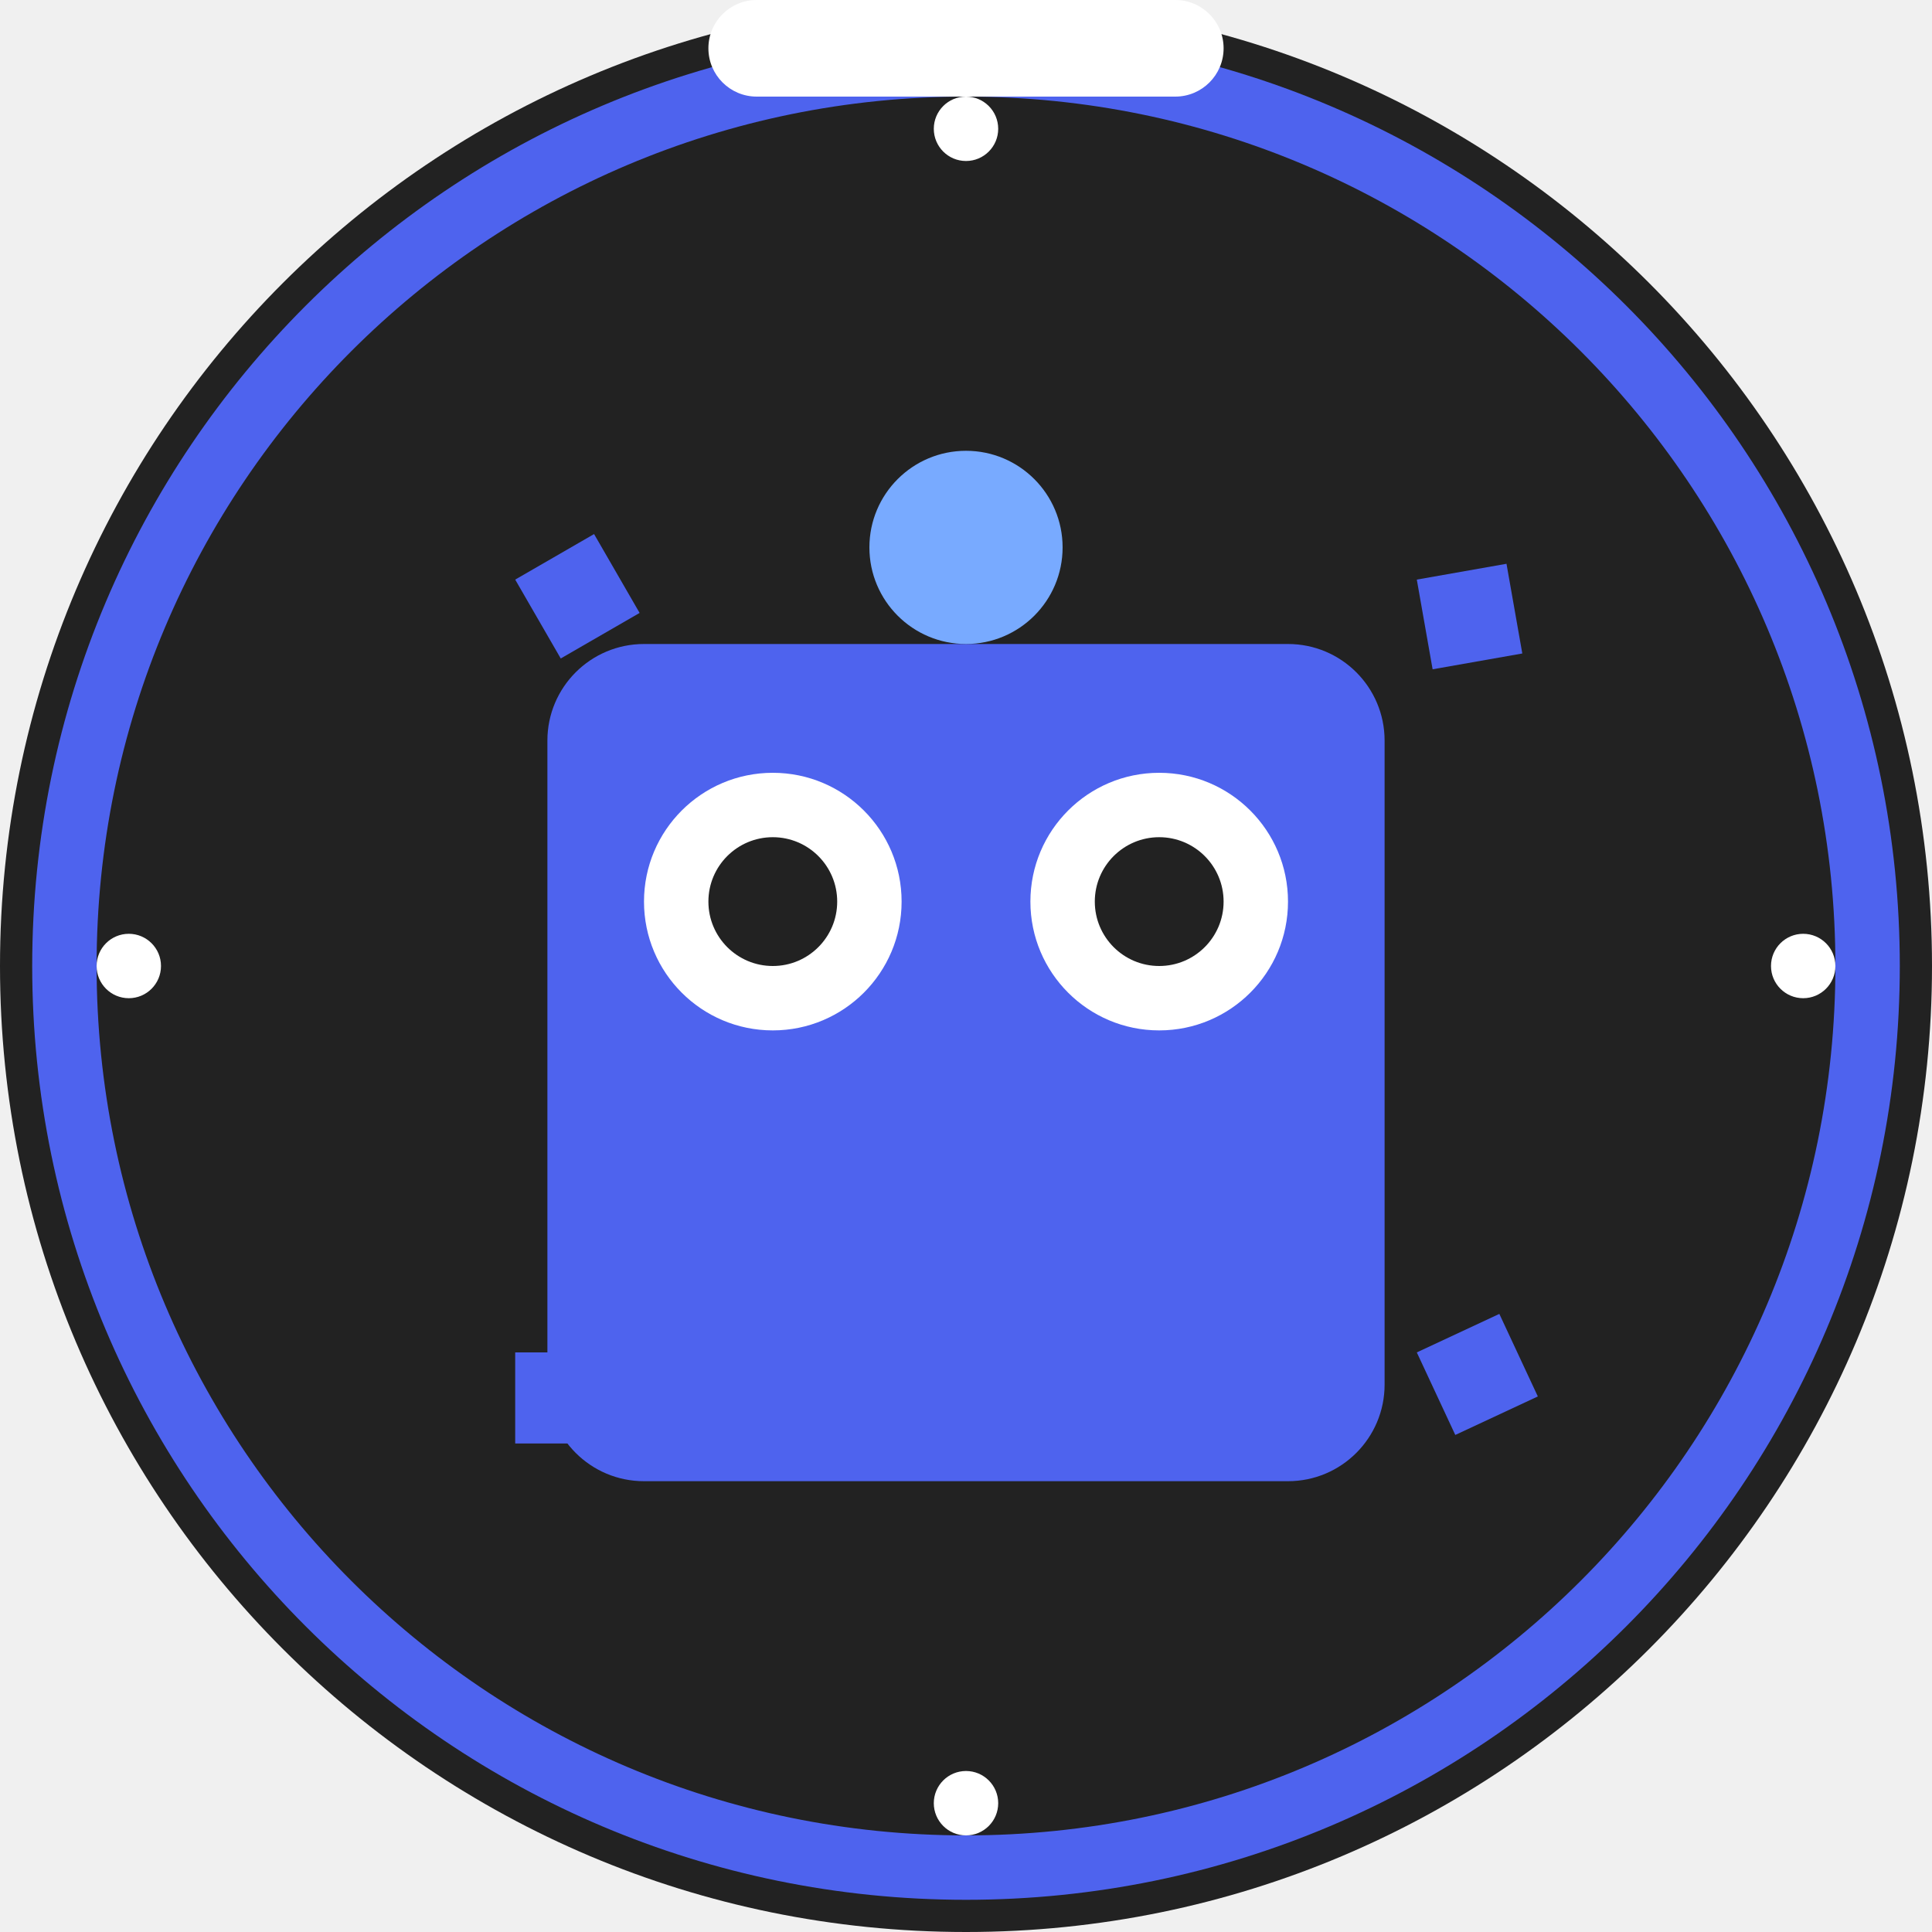
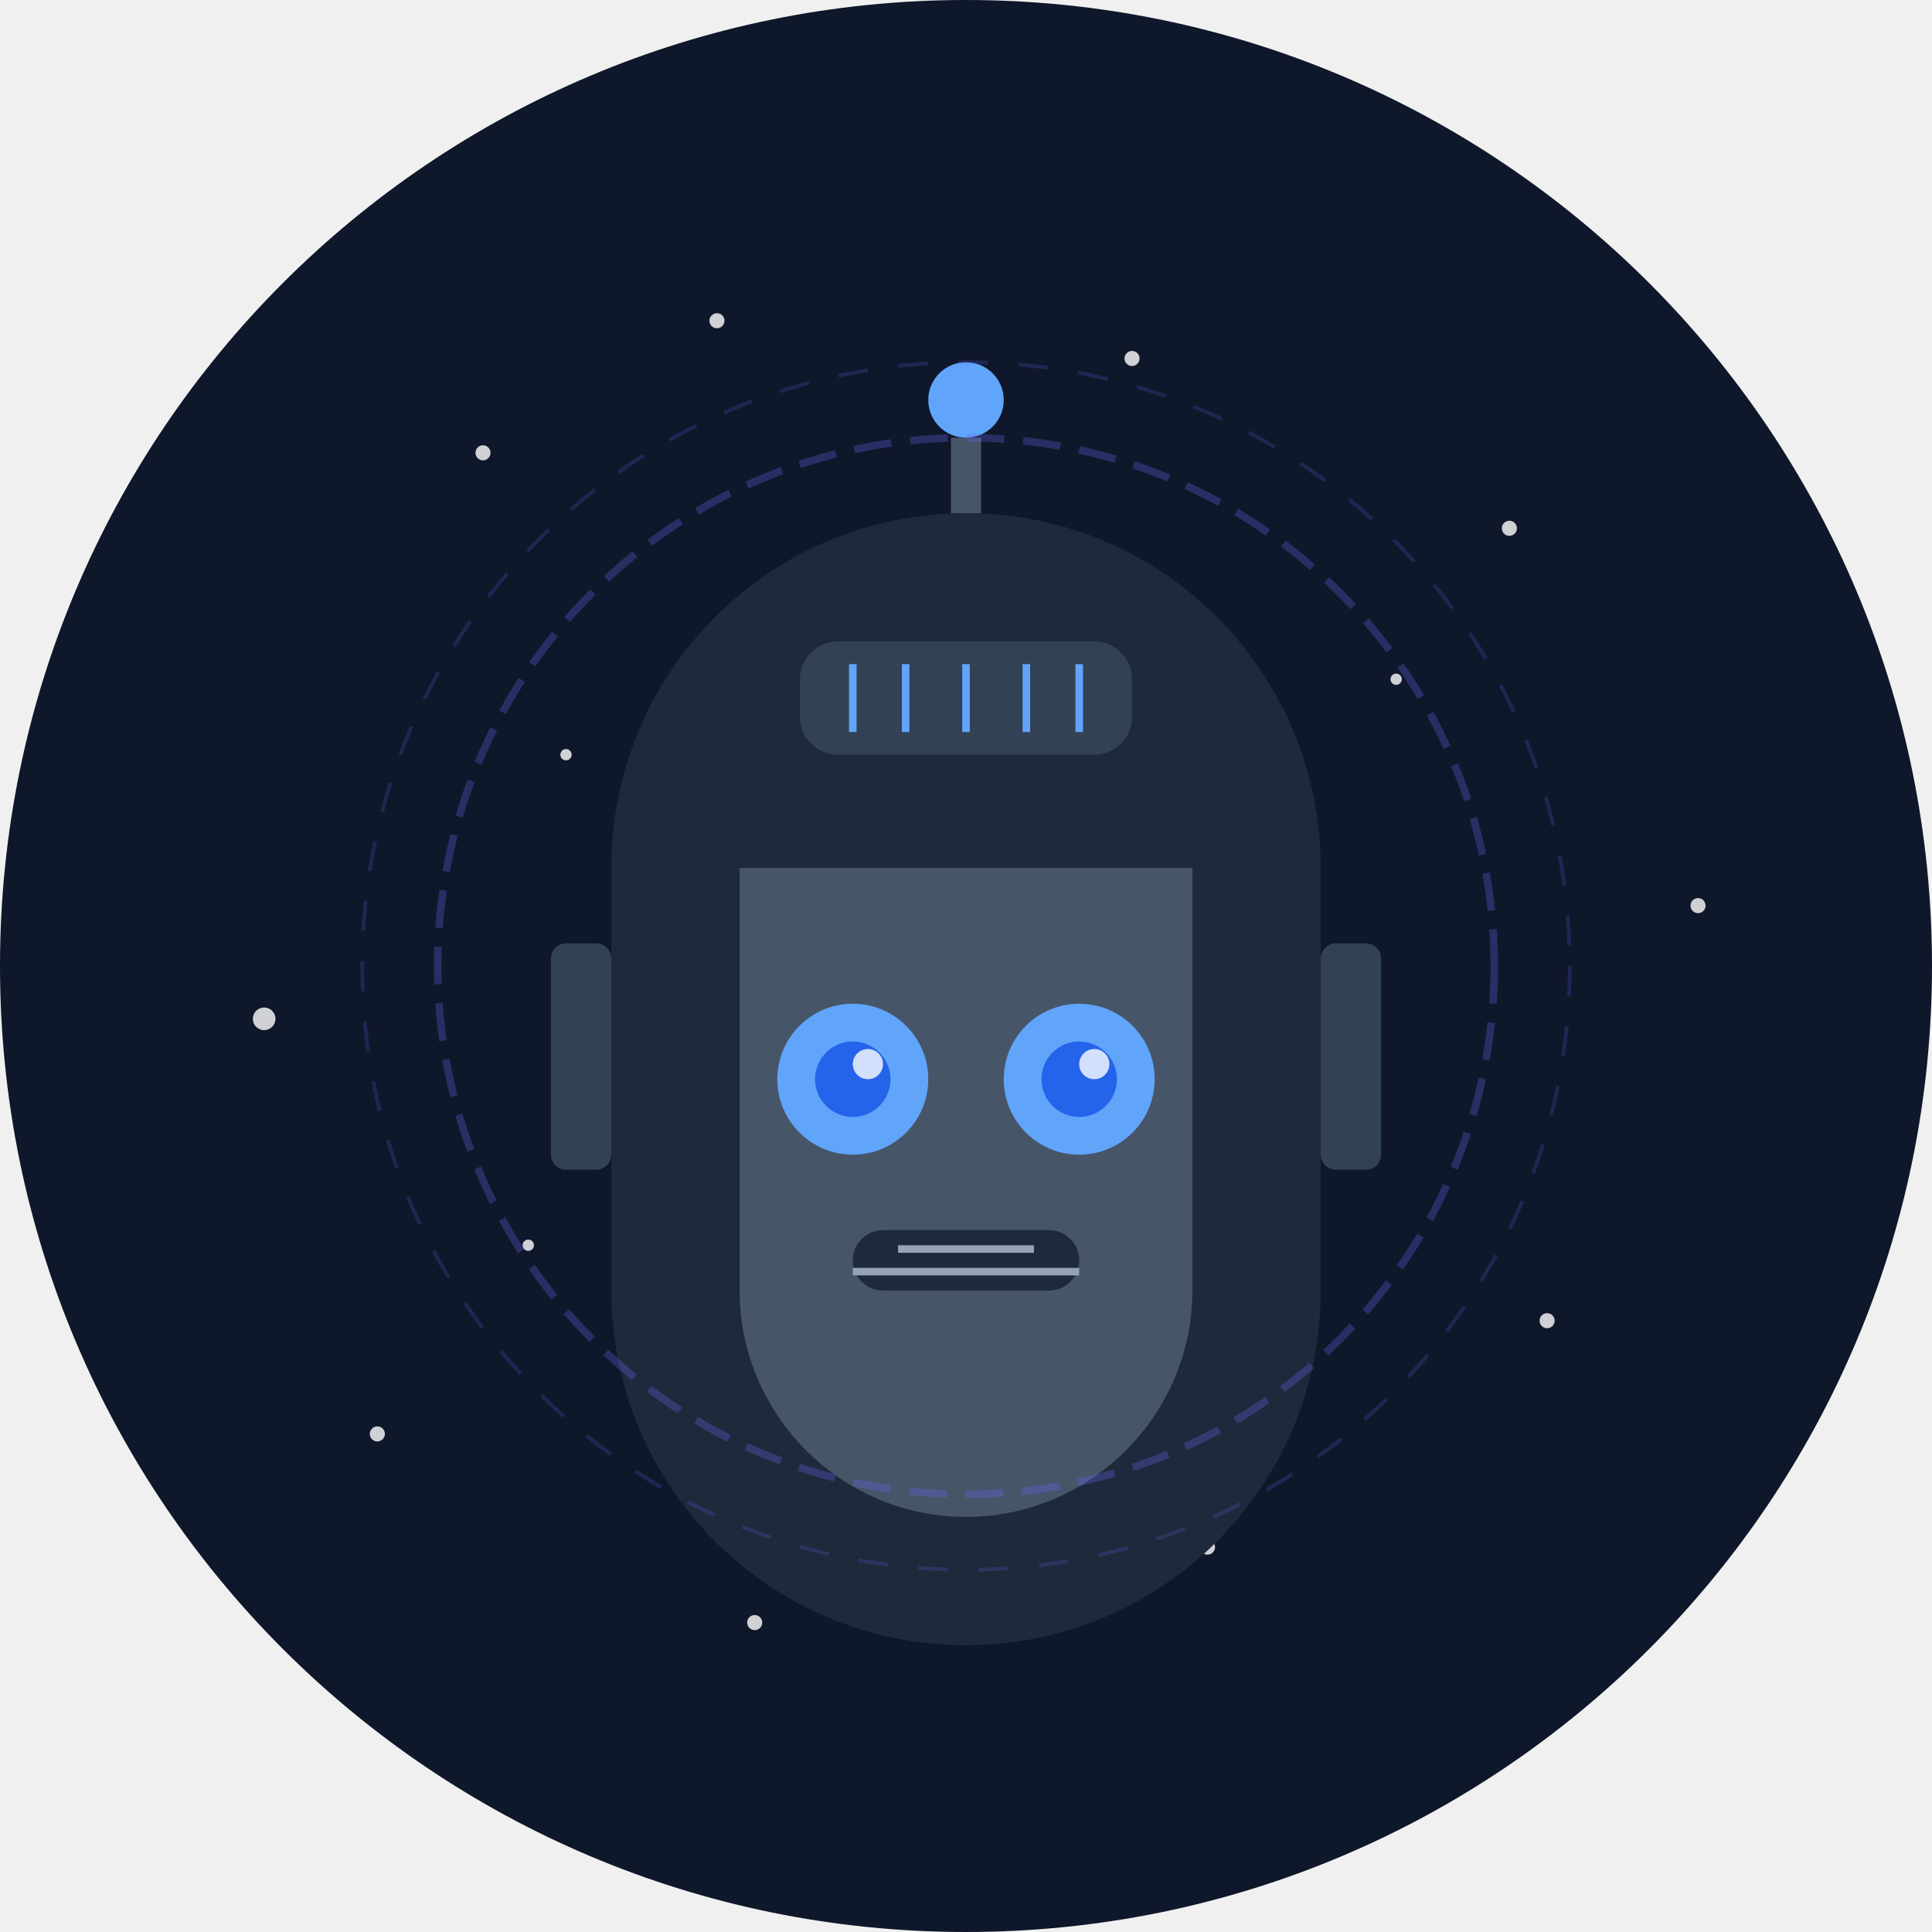
- <svg xmlns="http://www.w3.org/2000/svg" width="300" height="300" viewBox="0 0 300 300" fill="none">
-   <circle cx="150" cy="150" r="150" fill="#222" />
-   <circle cx="150" cy="150" r="140" stroke="#4E63EE" stroke-width="10" fill="none" />
-   <path d="M80 90 L90 80 L100 90 L90 100 Z" fill="#4E63EE" transform="rotate(15, 80, 90)" />
-   <path d="M220 90 L230 80 L240 90 L230 100 Z" fill="#4E63EE" transform="rotate(35, 220, 90)" />
-   <path d="M80 210 L90 200 L100 210 L90 220 Z" fill="#4E63EE" transform="rotate(45, 80, 210)" />
-   <path d="M220 210 L230 200 L240 210 L230 220 Z" fill="#4E63EE" transform="rotate(20, 220, 210)" />
-   <circle cx="150" cy="20" r="5" fill="white" />
-   <circle cx="280" cy="150" r="5" fill="white" />
-   <circle cx="150" cy="280" r="5" fill="white" />
-   <circle cx="20" cy="150" r="5" fill="white" />
-   <rect x="85" y="100" width="130" height="130" rx="15" fill="#4E63EE" />
-   <circle cx="150" cy="85" r="15" fill="#78AAFF" />
-   <circle cx="120" cy="140" r="20" fill="white" />
-   <circle cx="180" cy="140" r="20" fill="white" />
-   <circle cx="120" cy="140" r="10" fill="#222" />
-   <circle cx="180" cy="140" r="10" fill="#222" />
-   <rect x="110" cy="190" width="80" height="15" rx="7.5" fill="white" />
+ <svg xmlns="http://www.w3.org/2000/svg" width="512" height="512" viewBox="0 0 512 512" fill="none">
+   <circle cx="256" cy="256" r="256" fill="#0F172A" />
+   <g opacity="0.8">
+     <circle cx="128" cy="120" r="2" fill="white" />
+     <circle cx="190" cy="85" r="2" fill="white" />
+     <circle cx="300" cy="95" r="2" fill="white" />
+     <circle cx="400" cy="140" r="2" fill="white" />
+     <circle cx="450" cy="240" r="2" fill="white" />
+     <circle cx="410" cy="350" r="2" fill="white" />
+     <circle cx="320" cy="410" r="2" fill="white" />
+     <circle cx="200" cy="430" r="2" fill="white" />
+     <circle cx="100" cy="380" r="2" fill="white" />
+     <circle cx="70" cy="270" r="3" fill="white" />
+     <circle cx="150" cy="200" r="1.5" fill="white" />
+     <circle cx="370" cy="180" r="1.5" fill="white" />
+     <circle cx="280" cy="300" r="1.5" fill="white" />
+     <circle cx="140" cy="330" r="1.5" fill="white" />
+   </g>
+   <path d="M256 136C204 136 162 178 162 230V342C162 394 204 436 256 436C308 436 350 394 350 342V230C350 178 308 136 256 136Z" fill="#1E293B" />
+   <path d="M196 230H316V342C316 374.98 289.02 402 256 402C222.98 402 196 374.98 196 342V230Z" fill="#475569" />
+   <g>
+     <circle cx="226" cy="286" r="20" fill="#60A5FA" />
+     <circle cx="286" cy="286" r="20" fill="#60A5FA" />
+     <circle cx="226" cy="286" r="10" fill="#2563EB" />
+     <circle cx="286" cy="286" r="10" fill="#2563EB" />
+     <circle cx="230" cy="282" r="4" fill="white" opacity="0.8" />
+     <circle cx="290" cy="282" r="4" fill="white" opacity="0.8" />
+   </g>
+   <rect x="226" y="326" width="60" height="16" rx="8" fill="#1E293B" />
+   <rect x="226" y="336" width="60" height="2" fill="#94A3B8" />
+   <rect x="238" y="330" width="36" height="2" fill="#94A3B8" />
+   <rect x="252" y="116" width="8" height="20" fill="#475569" />
+   <circle cx="256" cy="106" r="10" fill="#60A5FA" />
+   <rect x="146" y="250" width="16" height="60" rx="4" fill="#334155" />
+   <rect x="350" y="250" width="16" height="60" rx="4" fill="#334155" />
+   <circle cx="256" cy="256" r="140" stroke="#6366F1" stroke-width="2" stroke-dasharray="10 5" opacity="0.3" />
+   <circle cx="256" cy="256" r="160" stroke="#6366F1" stroke-width="1" stroke-dasharray="8 8" opacity="0.2" />
+   <path d="M212 180C212 174.477 216.477 170 222 170H290C295.523 170 300 174.477 300 180V190C300 195.523 295.523 200 290 200H222C216.477 200 212 195.523 212 190V180Z" fill="#334155" />
+   <path d="M226 176L226 194" stroke="#60A5FA" stroke-width="2" />
+   <path d="M240 176L240 194" stroke="#60A5FA" stroke-width="2" />
+   <path d="M256 176L256 194" stroke="#60A5FA" stroke-width="2" />
+   <path d="M272 176L272 194" stroke="#60A5FA" stroke-width="2" />
+   <path d="M286 176L286 194" stroke="#60A5FA" stroke-width="2" />
</svg>
